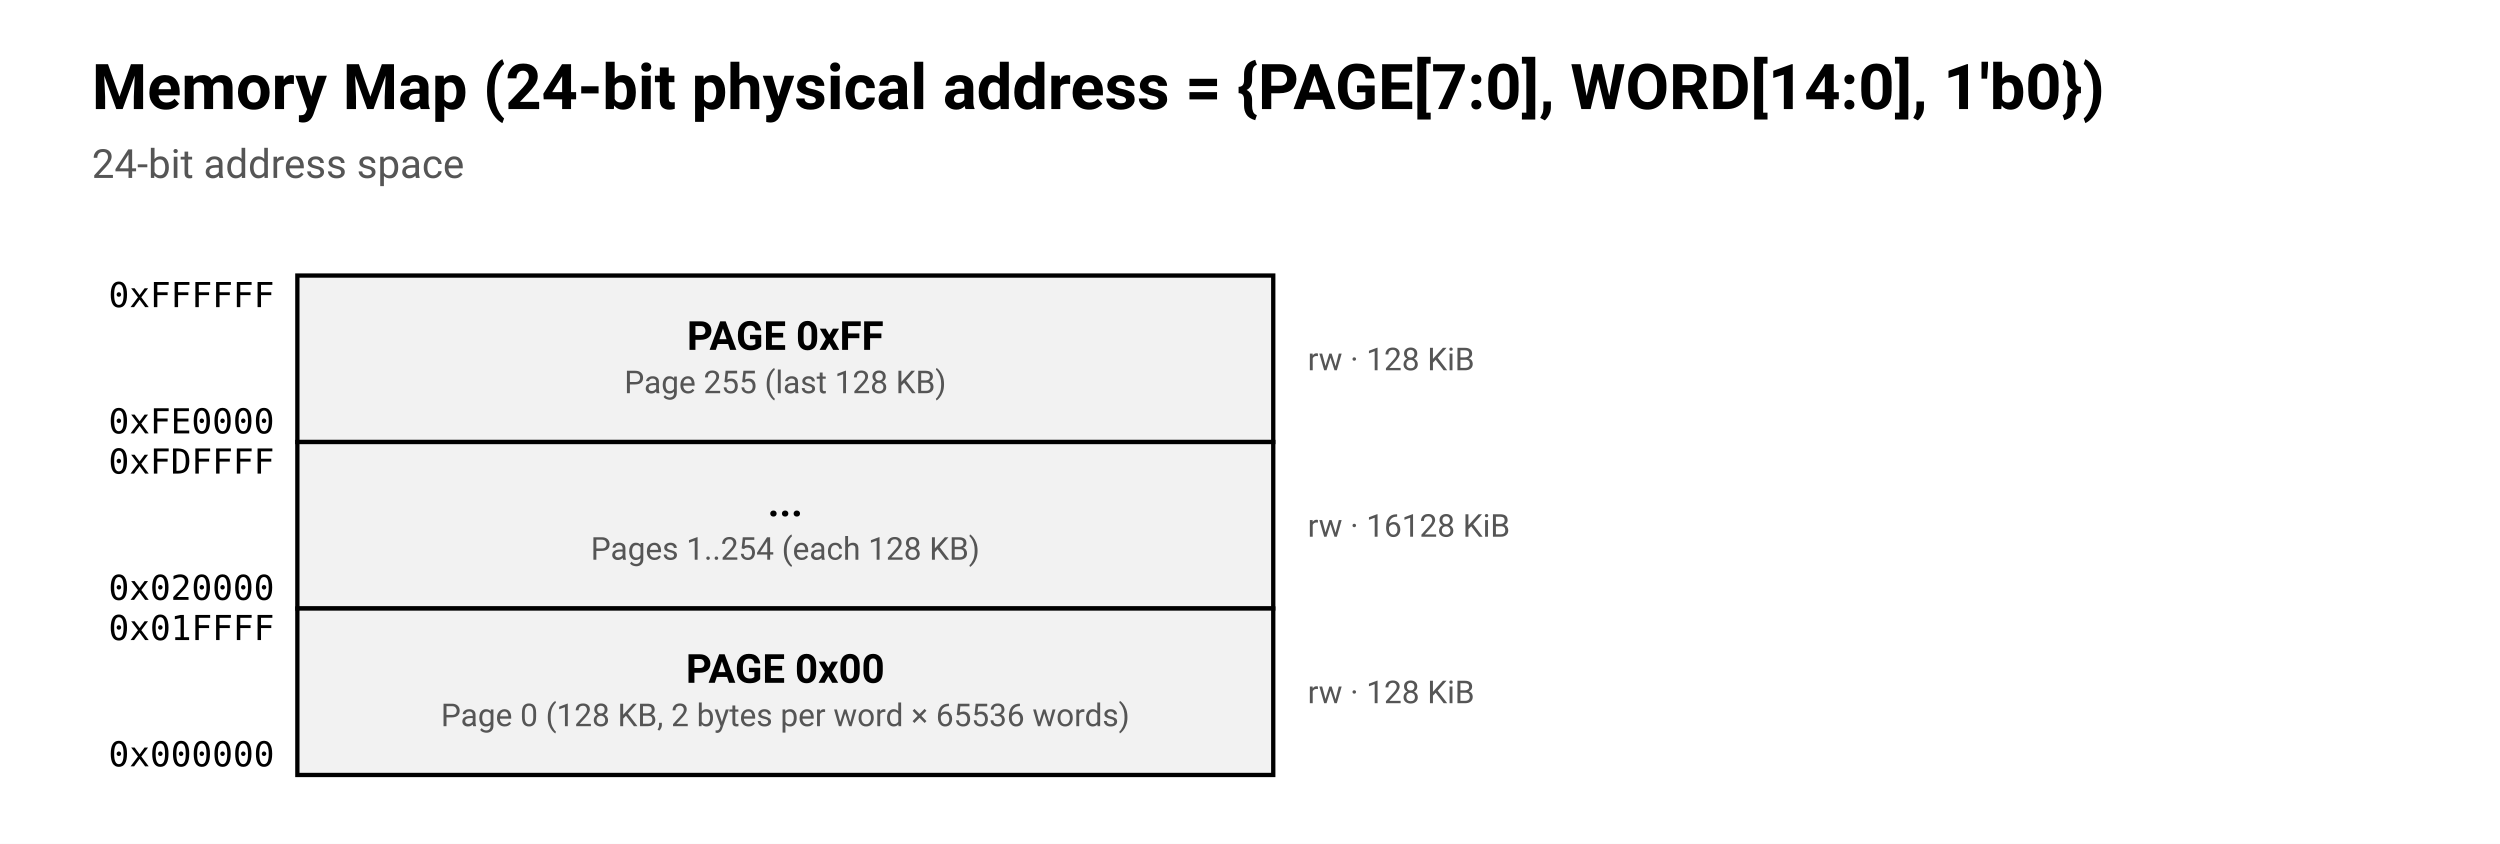
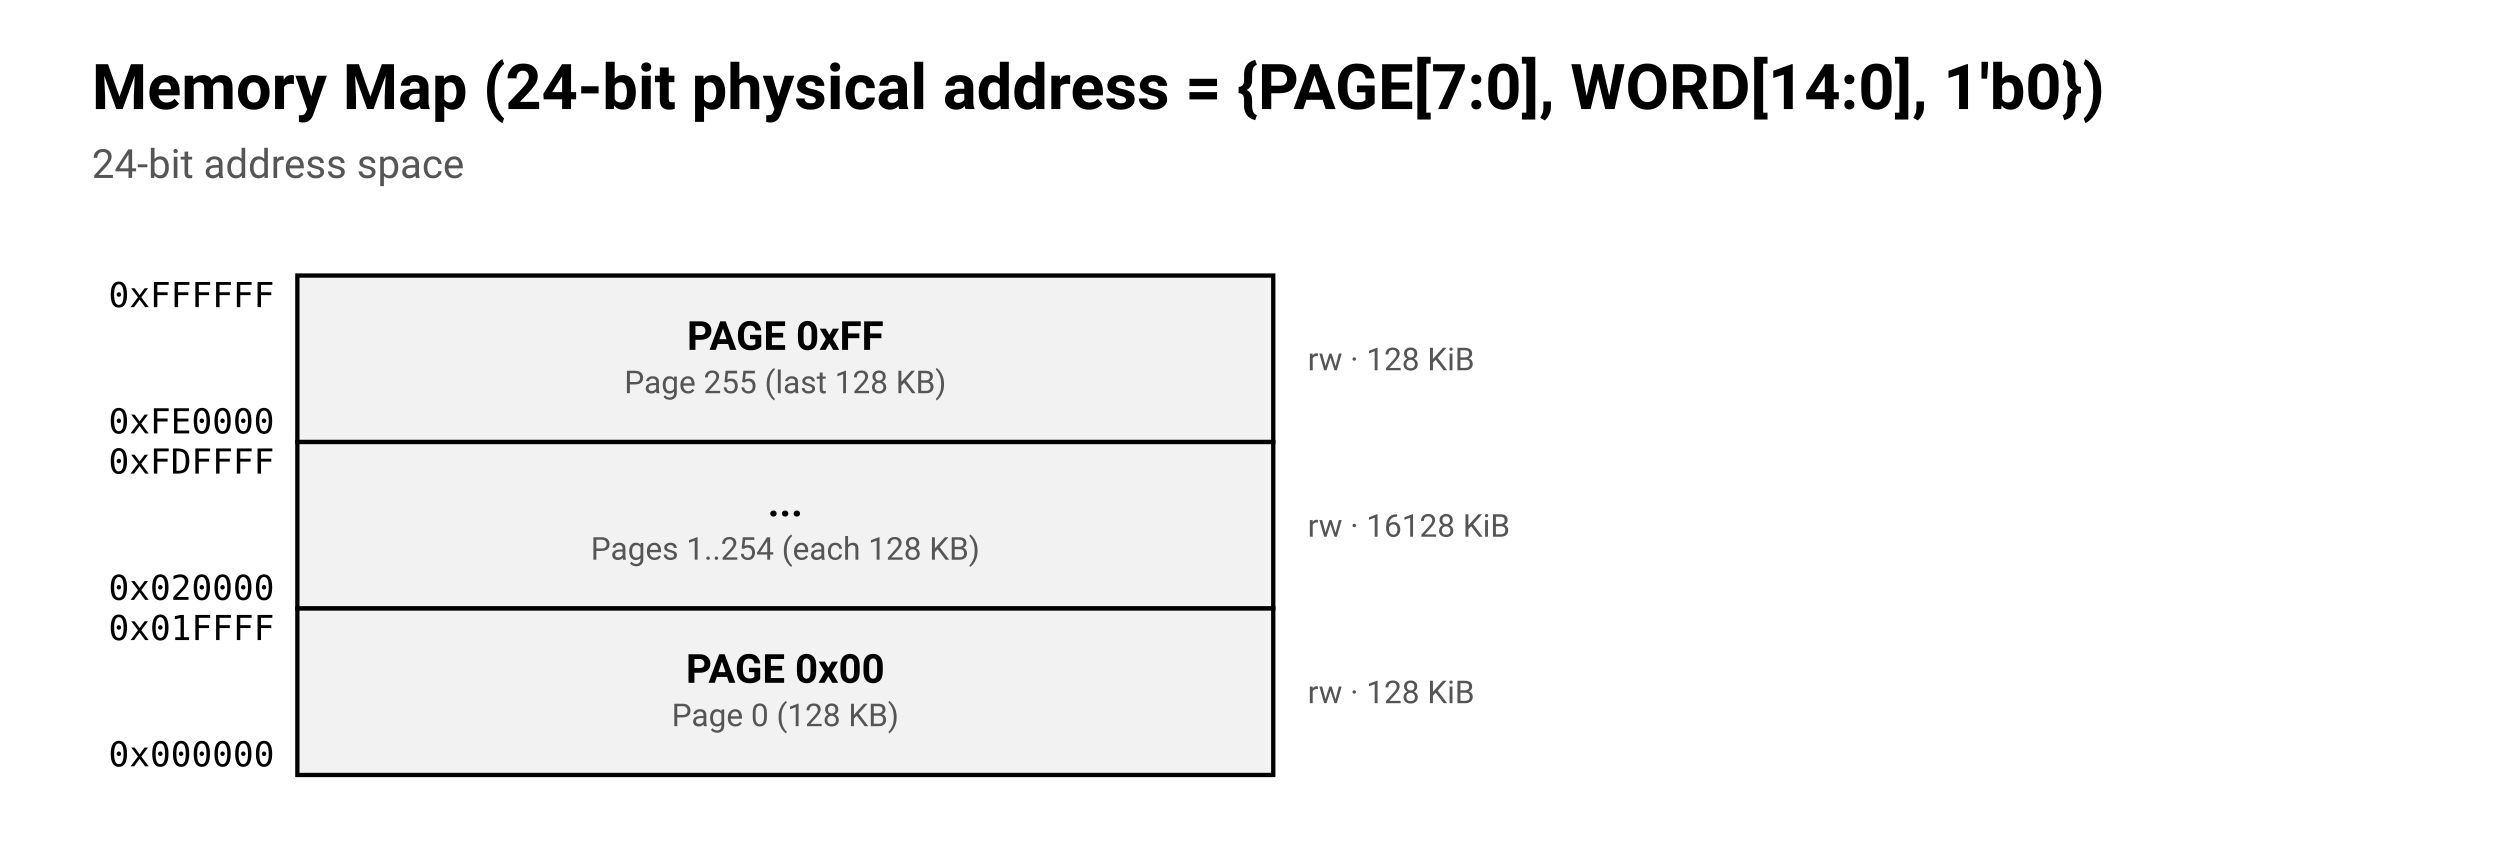
<svg xmlns="http://www.w3.org/2000/svg" width="871" height="294" viewBox="0 0 871 294">
  <defs>
    <pattern id="hatch" width="6" height="6" patternUnits="userSpaceOnUse" patternTransform="rotate(45)">
      <rect width="6" height="6" fill="#FFFFFF" />
      <line x1="0" y1="0" x2="0" y2="6" stroke="#B0B0B0" stroke-width="2" />
    </pattern>
    <pattern id="xpat" width="8" height="8" patternUnits="userSpaceOnUse">
      <rect width="8" height="8" fill="#FFFFFF" />
      <path d="M0 0L8 8M8 0L0 8" stroke="#C07070" stroke-width="1" />
    </pattern>
    <marker id="arr" viewBox="0 0 10 10" refX="9" refY="5" markerWidth="8" markerHeight="8" orient="auto">
      <path d="M0 0L10 5L0 10z" fill="#000000" />
    </marker>
  </defs>
  <style>text{font-family:-apple-system,BlinkMacSystemFont,"Segoe UI",Roboto,Helvetica,Arial,sans-serif}.m{font-family:ui-monospace,Menlo,Consolas,"DejaVu Sans Mono",monospace}</style>
  <rect width="871" height="294" fill="#FFFFFF" />
  <text x="32" y="38" font-size="22" font-weight="700" fill="#000000">Memory Map (24-bit physical address = {PAGE[7:0], WORD[14:0], 1'b0})</text>
  <text x="32" y="62" font-size="14" fill="#555555">24-bit address space</text>
  <rect x="103.6" y="96" width="340" height="58" fill="#F2F2F2" stroke="#000000" stroke-width="1.5" />
  <text x="273.6" y="121.9" font-size="14" text-anchor="middle" fill="#000000" font-weight="700">PAGE 0xFF</text>
  <text x="273.6" y="137" font-size="11" text-anchor="middle" fill="#555555">Page 255 (last 128 KB)</text>
  <text x="455.6" y="129" font-size="11" text-anchor="start" fill="#555555">rw · 128 KiB</text>
  <text x="95.6" y="107" font-size="12" text-anchor="end" fill="#000000" class="m">0xFFFFFF</text>
  <text x="95.6" y="151" font-size="12" text-anchor="end" fill="#000000" class="m">0xFE0000</text>
  <rect x="103.6" y="154" width="340" height="58" fill="#F2F2F2" stroke="#000000" stroke-width="1.5" />
  <text x="273.6" y="179.9" font-size="14" text-anchor="middle" fill="#000000" font-weight="700">...</text>
  <text x="273.6" y="195" font-size="11" text-anchor="middle" fill="#555555">Pages 1..254 (each 128 KB)</text>
  <text x="455.6" y="187" font-size="11" text-anchor="start" fill="#555555">rw · 16128 KiB</text>
  <text x="95.6" y="165" font-size="12" text-anchor="end" fill="#000000" class="m">0xFDFFFF</text>
  <text x="95.6" y="209" font-size="12" text-anchor="end" fill="#000000" class="m">0x020000</text>
  <rect x="103.6" y="212" width="340" height="58" fill="#F2F2F2" stroke="#000000" stroke-width="1.5" />
  <text x="273.6" y="237.9" font-size="14" text-anchor="middle" fill="#000000" font-weight="700">PAGE 0x00</text>
-   <text x="273.6" y="253" font-size="11" text-anchor="middle" fill="#555555">Page 0 (128 KB, 2 bytes per word × 65536 words)</text>
+   <text x="273.6" y="253" font-size="11" text-anchor="middle" fill="#555555">Page 0 (128 KB)</text>
  <text x="455.6" y="245" font-size="11" text-anchor="start" fill="#555555">rw · 128 KiB</text>
  <text x="95.6" y="223" font-size="12" text-anchor="end" fill="#000000" class="m">0x01FFFF</text>
  <text x="95.6" y="267" font-size="12" text-anchor="end" fill="#000000" class="m">0x000000</text>
</svg>
